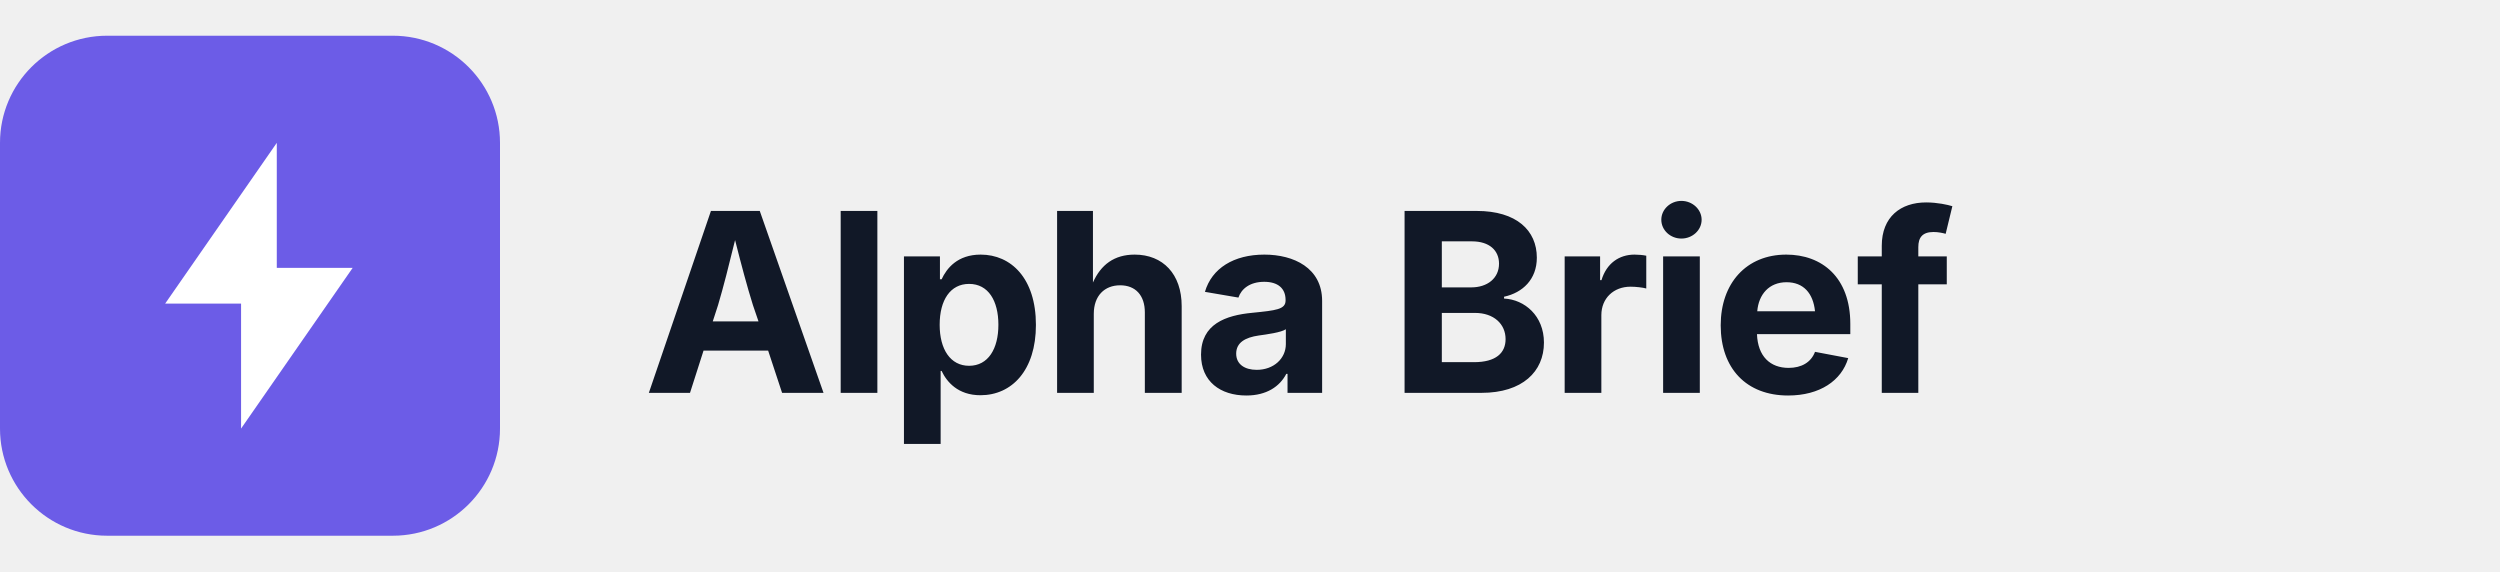
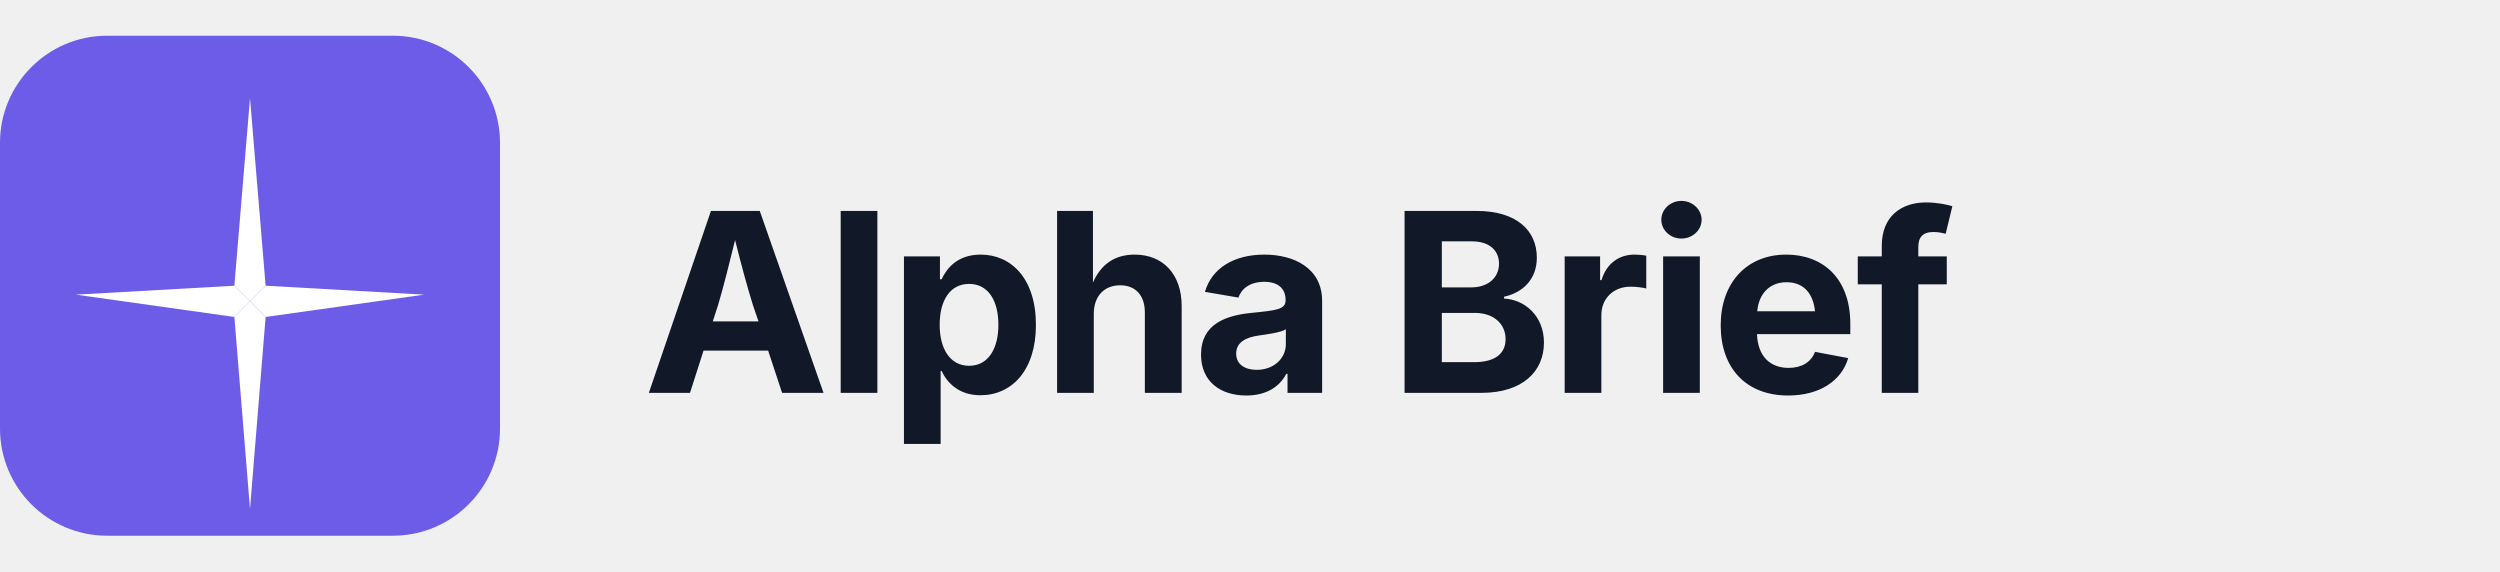
<svg xmlns="http://www.w3.org/2000/svg" viewBox="0 0 280 64" fill="none">
  <rect x="0" y="4" width="56" height="56" rx="12" fill="#6C5CE7" />
-   <path d="M31 16L18.5 34H27L27 48L39.5 30H31L31 16Z" fill="white" />
+   <g transform="translate(-4 0)">
+     <path d="M32 11 L33.75 32 L32 33.75 L30.25 32 Z" fill="#FFFFFF" />
+     <path d="M32 57 L30.25 35.5 L32 33.75 L33.75 35.5 Z" fill="#FFFFFF" />
+     <path d="M12.5 33 L30.25 32 L32 33.75 L30.25 35.5 Z" fill="#FFFFFF" />
+     <path d="M51.5 33 L33.75 35.5 L32 33.75 L33.75 32 Z" fill="#FFFFFF" />
+   </g>
  <text x="72" y="44" font-family="-apple-system, BlinkMacSystemFont, 'Inter', 'Segoe UI', sans-serif" font-size="28" font-weight="700" fill="#111827" letter-spacing="-0.5">Alpha Brief</text>
</svg>
